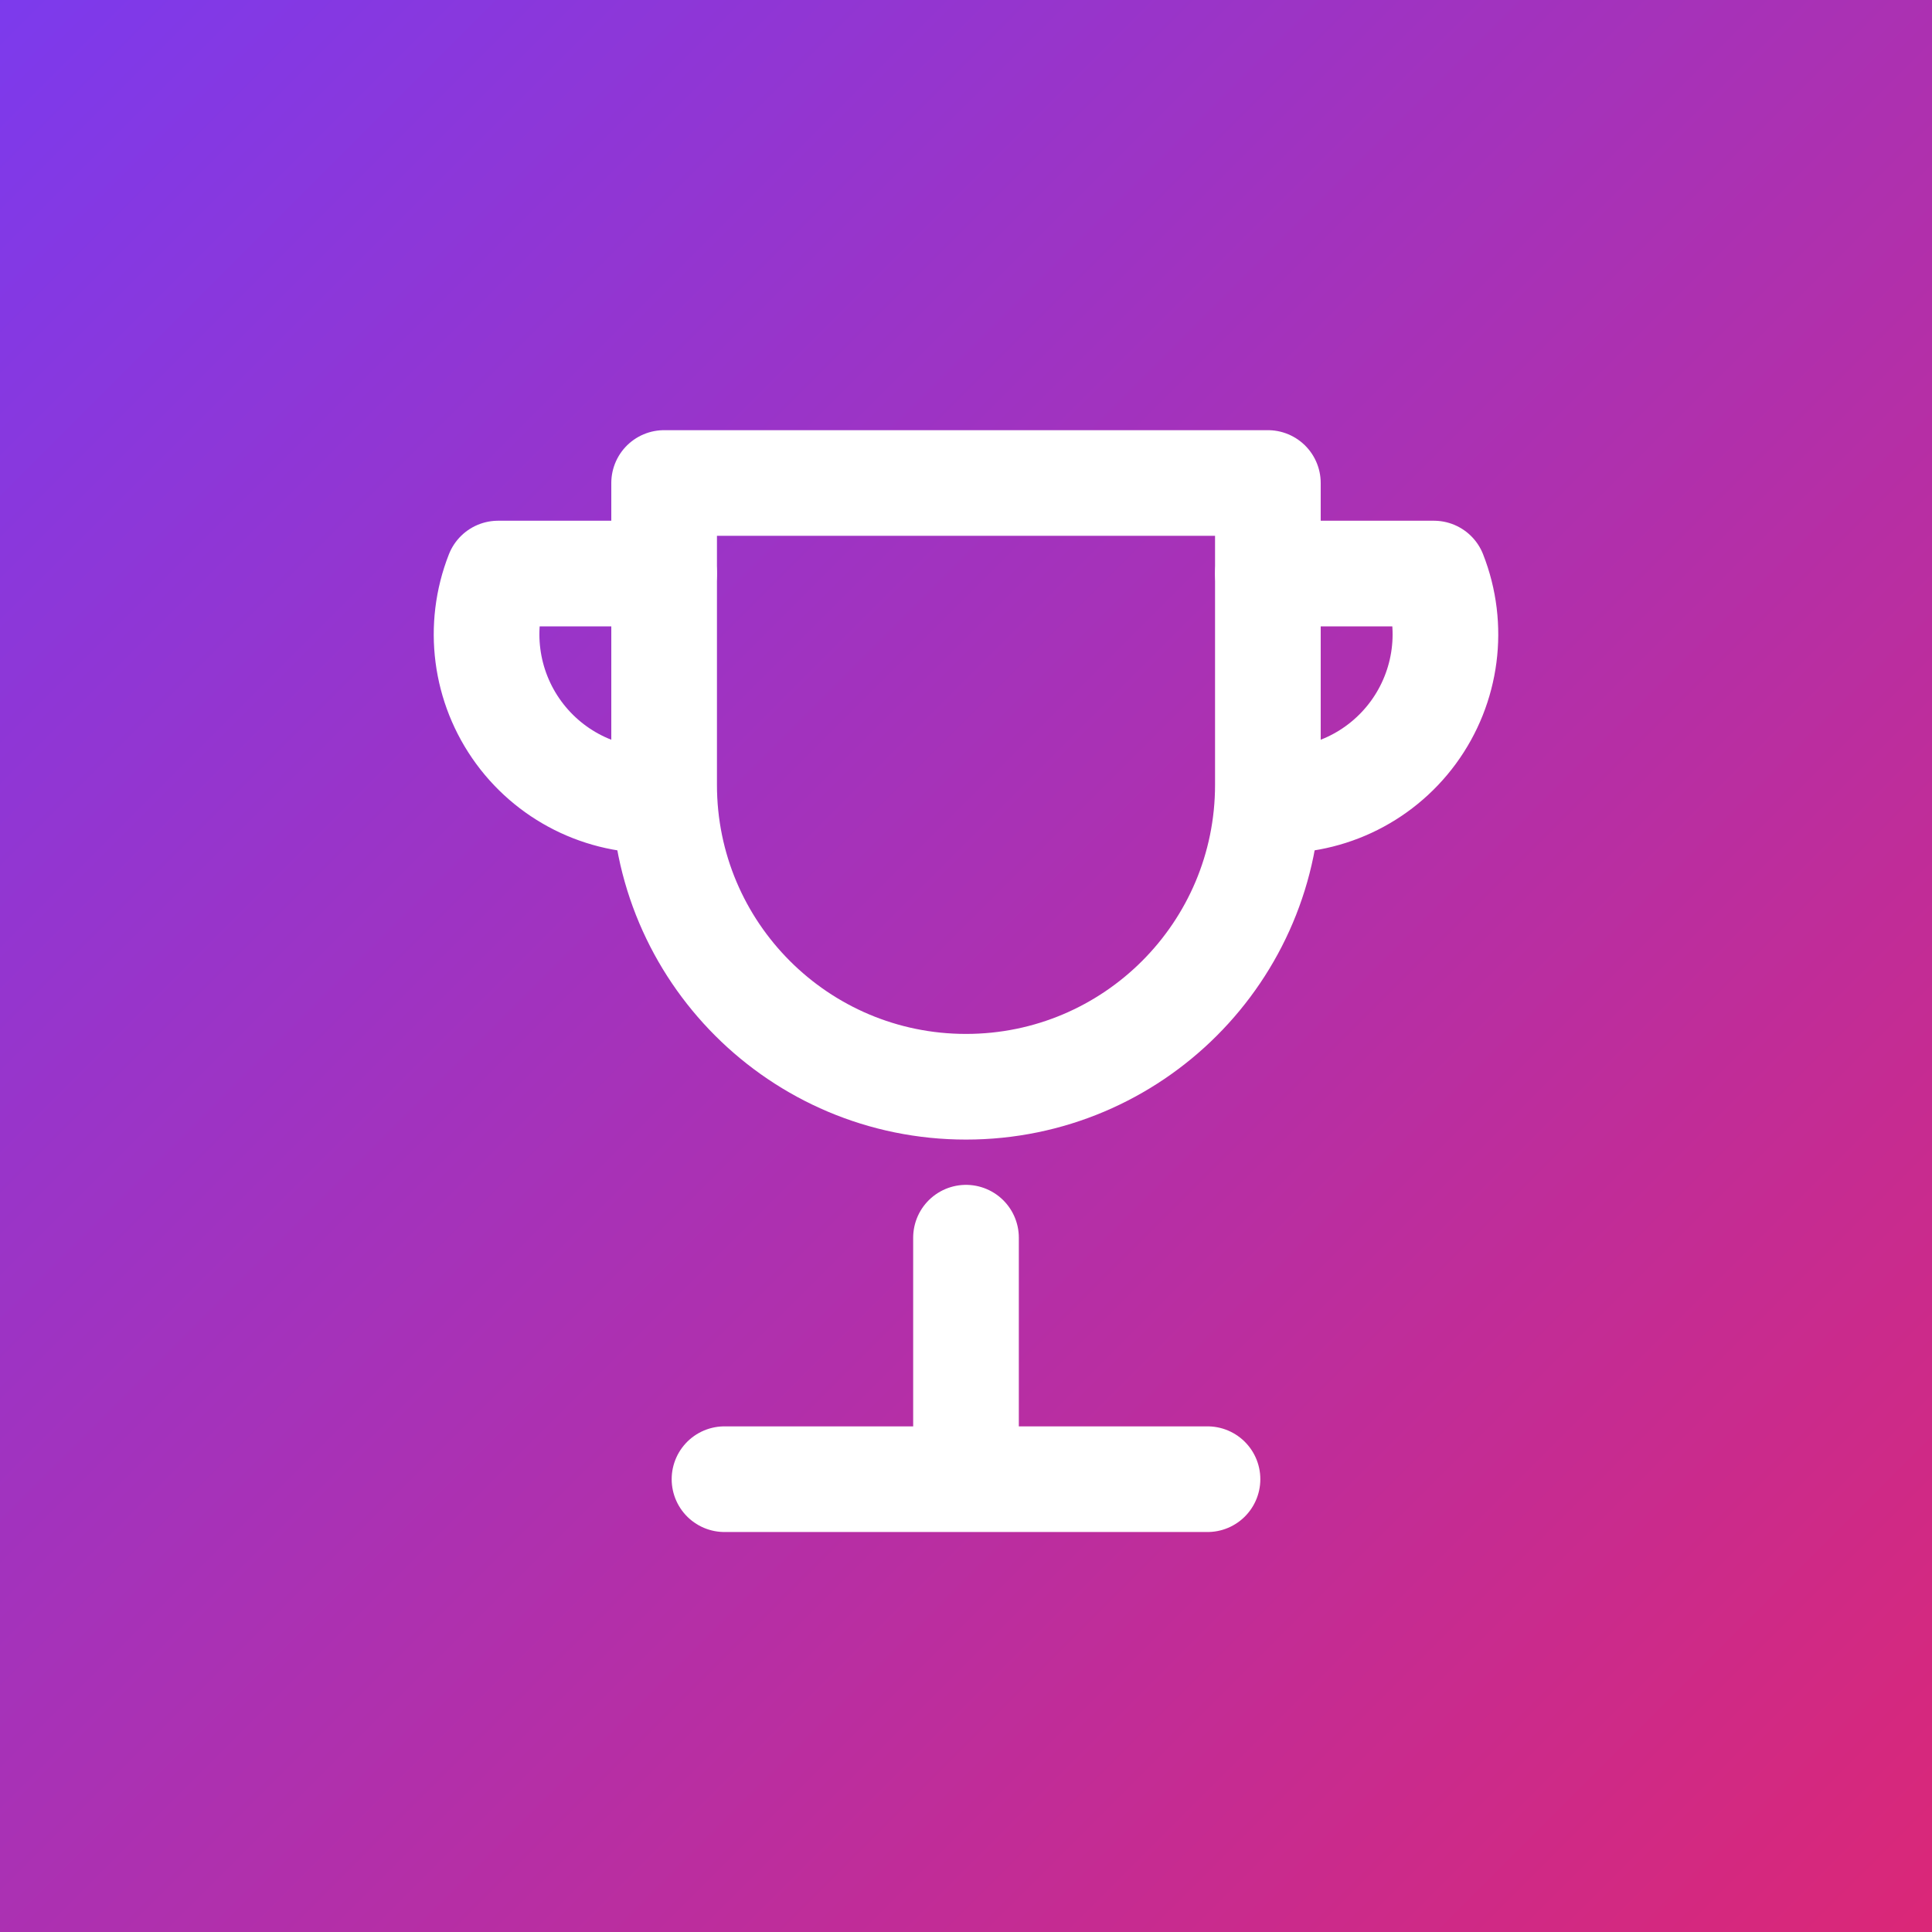
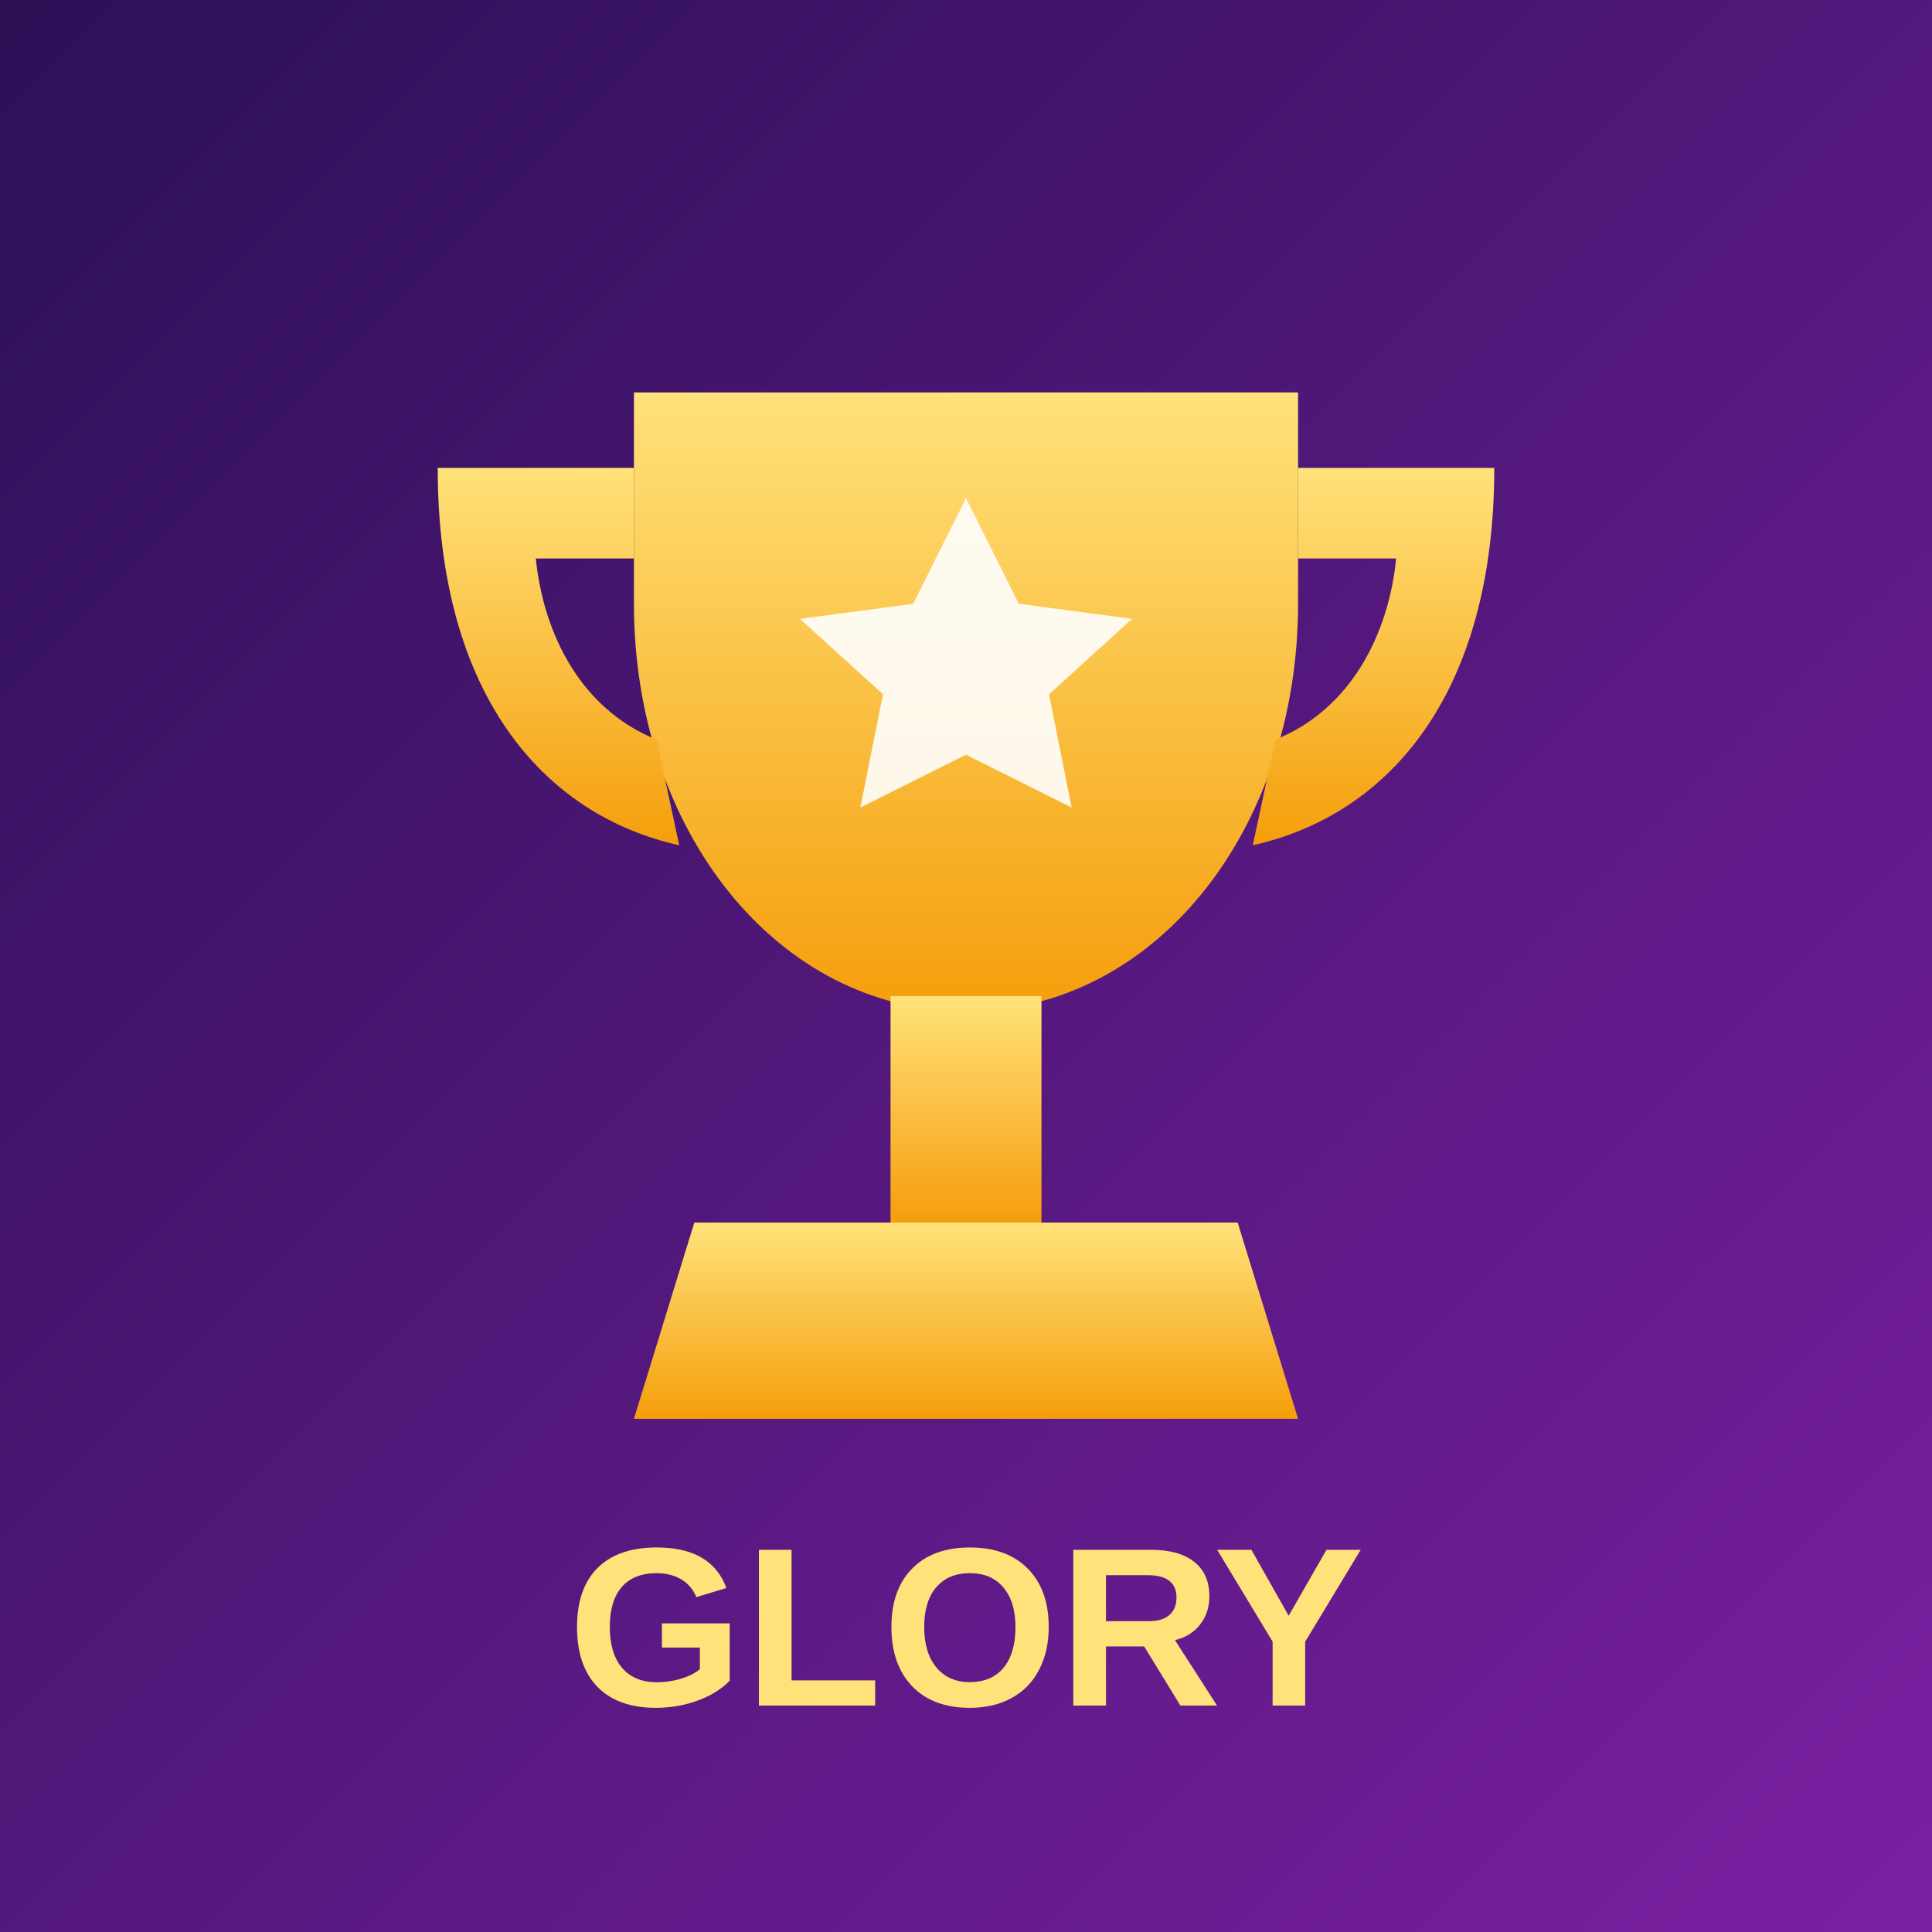
<svg xmlns="http://www.w3.org/2000/svg" viewBox="0 0 256 256">
  <defs>
    <linearGradient id="b" x1="0" y1="0" x2="1" y2="1">
-       <stop offset="0" stop-color="#7c3aed" />
-       <stop offset="1" stop-color="#db2777" />
+       <stop offset="0" stop-color="#2b1055" />
+       <stop offset="1" stop-color="#7a1fa2" />
+     </linearGradient>
+     <linearGradient id="g" x1="0" y1="0" x2="0" y2="1">
+       <stop offset="0" stop-color="#ffe27a" />
+       <stop offset="1" stop-color="#f59e0b" />
    </linearGradient>
  </defs>
  <rect width="256" height="256" fill="url(#b)" />
-   <g fill="none" stroke="#fff" stroke-width="14" stroke-linecap="round" stroke-linejoin="round">
-     <path d="M96 196h64M128 164v32M88 64h80v40a40 40 0 0 1-80 0z" />
-     <path d="M168 76h22a22 22 0 0 1-22 30" />
-     <path d="M88 76H66a22 22 0 0 0 22 30" />
+   <g fill="url(#g)">
+     <path d="M84 52h88v28c0 30-19 54-44 54S84 110 84 80Z" />
+     <path d="M84 62H58c0 30 14 46 32 50l-3-14c-10-4-15-14-16-24h13ZM172 62h26c0 30-14 46-32 50l3-14c10-4 15-14 16-24h-13Z" />
+     <rect x="118" y="132" width="20" height="30" />
+     <path d="M92 162h72l8 26H84Z" />
  </g>
+   <path fill="#fff" opacity=".9" d="m128 66 7 14 15 2-11 10 3 15-14-7-14 7 3-15-11-10 15-2Z" />
+   <text x="128" y="226" font-family="Arial,sans-serif" font-weight="800" font-size="30" fill="#ffe27a" text-anchor="middle">GLORY</text>
</svg>
